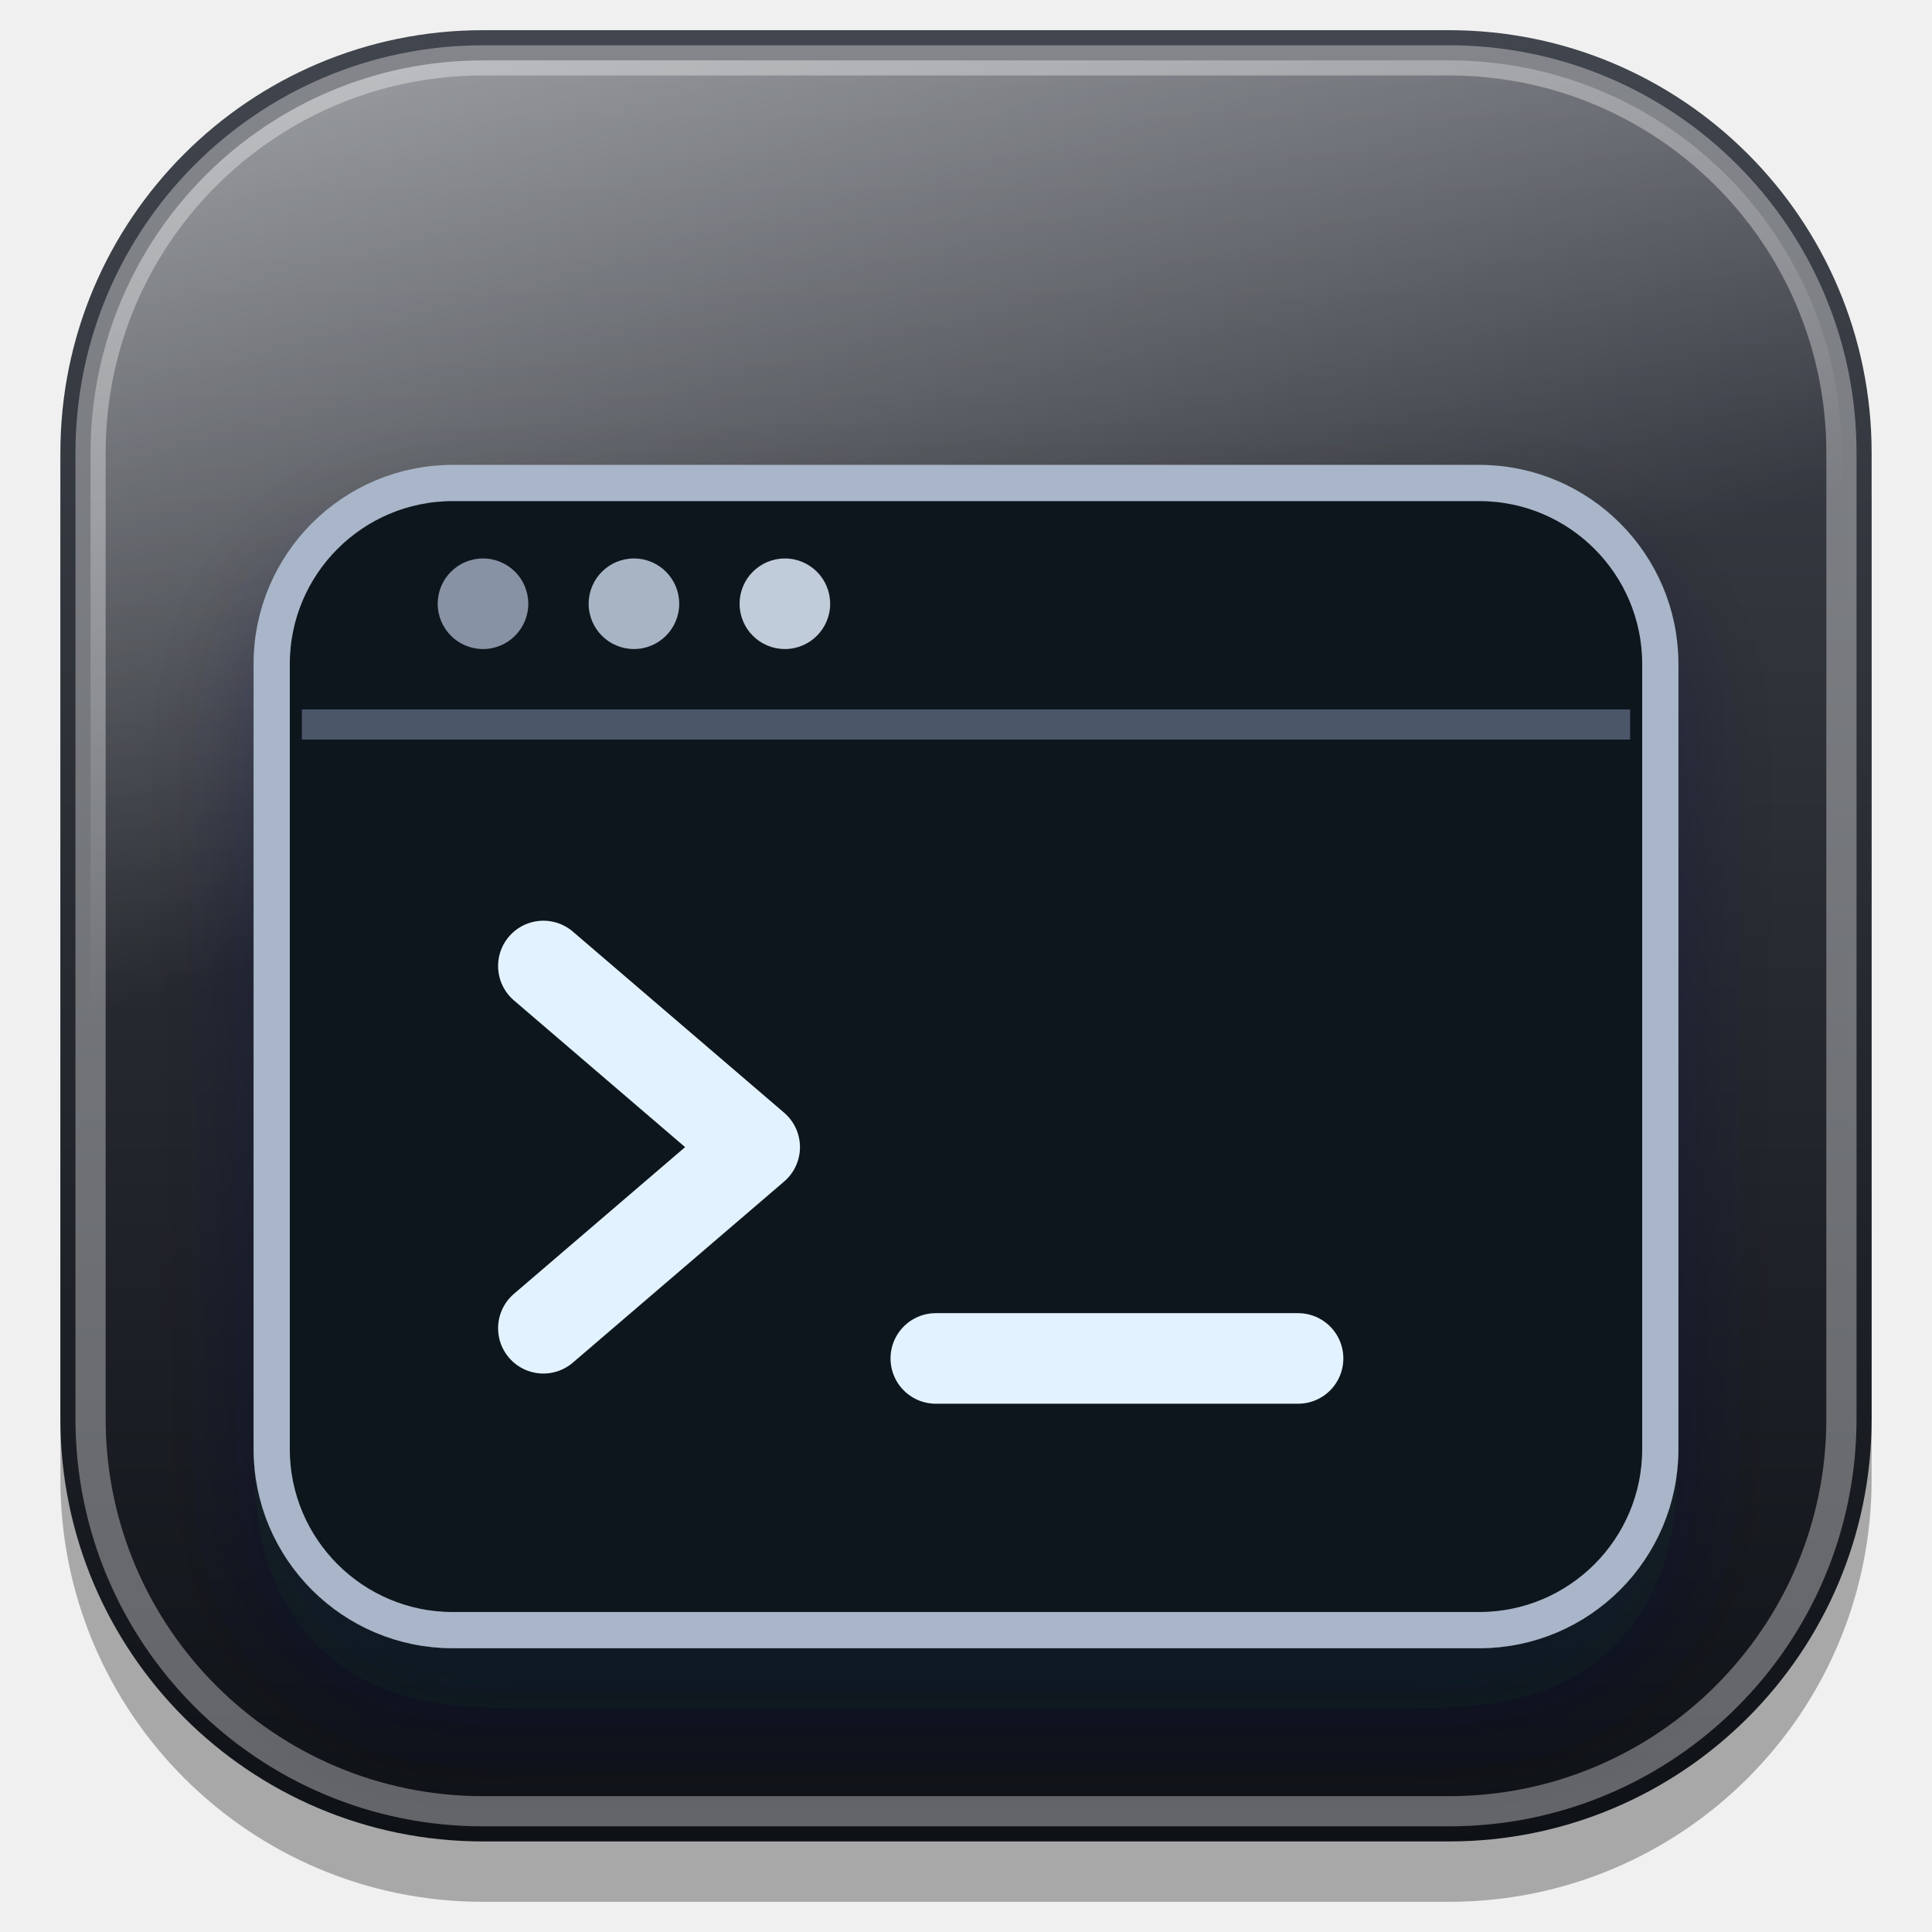
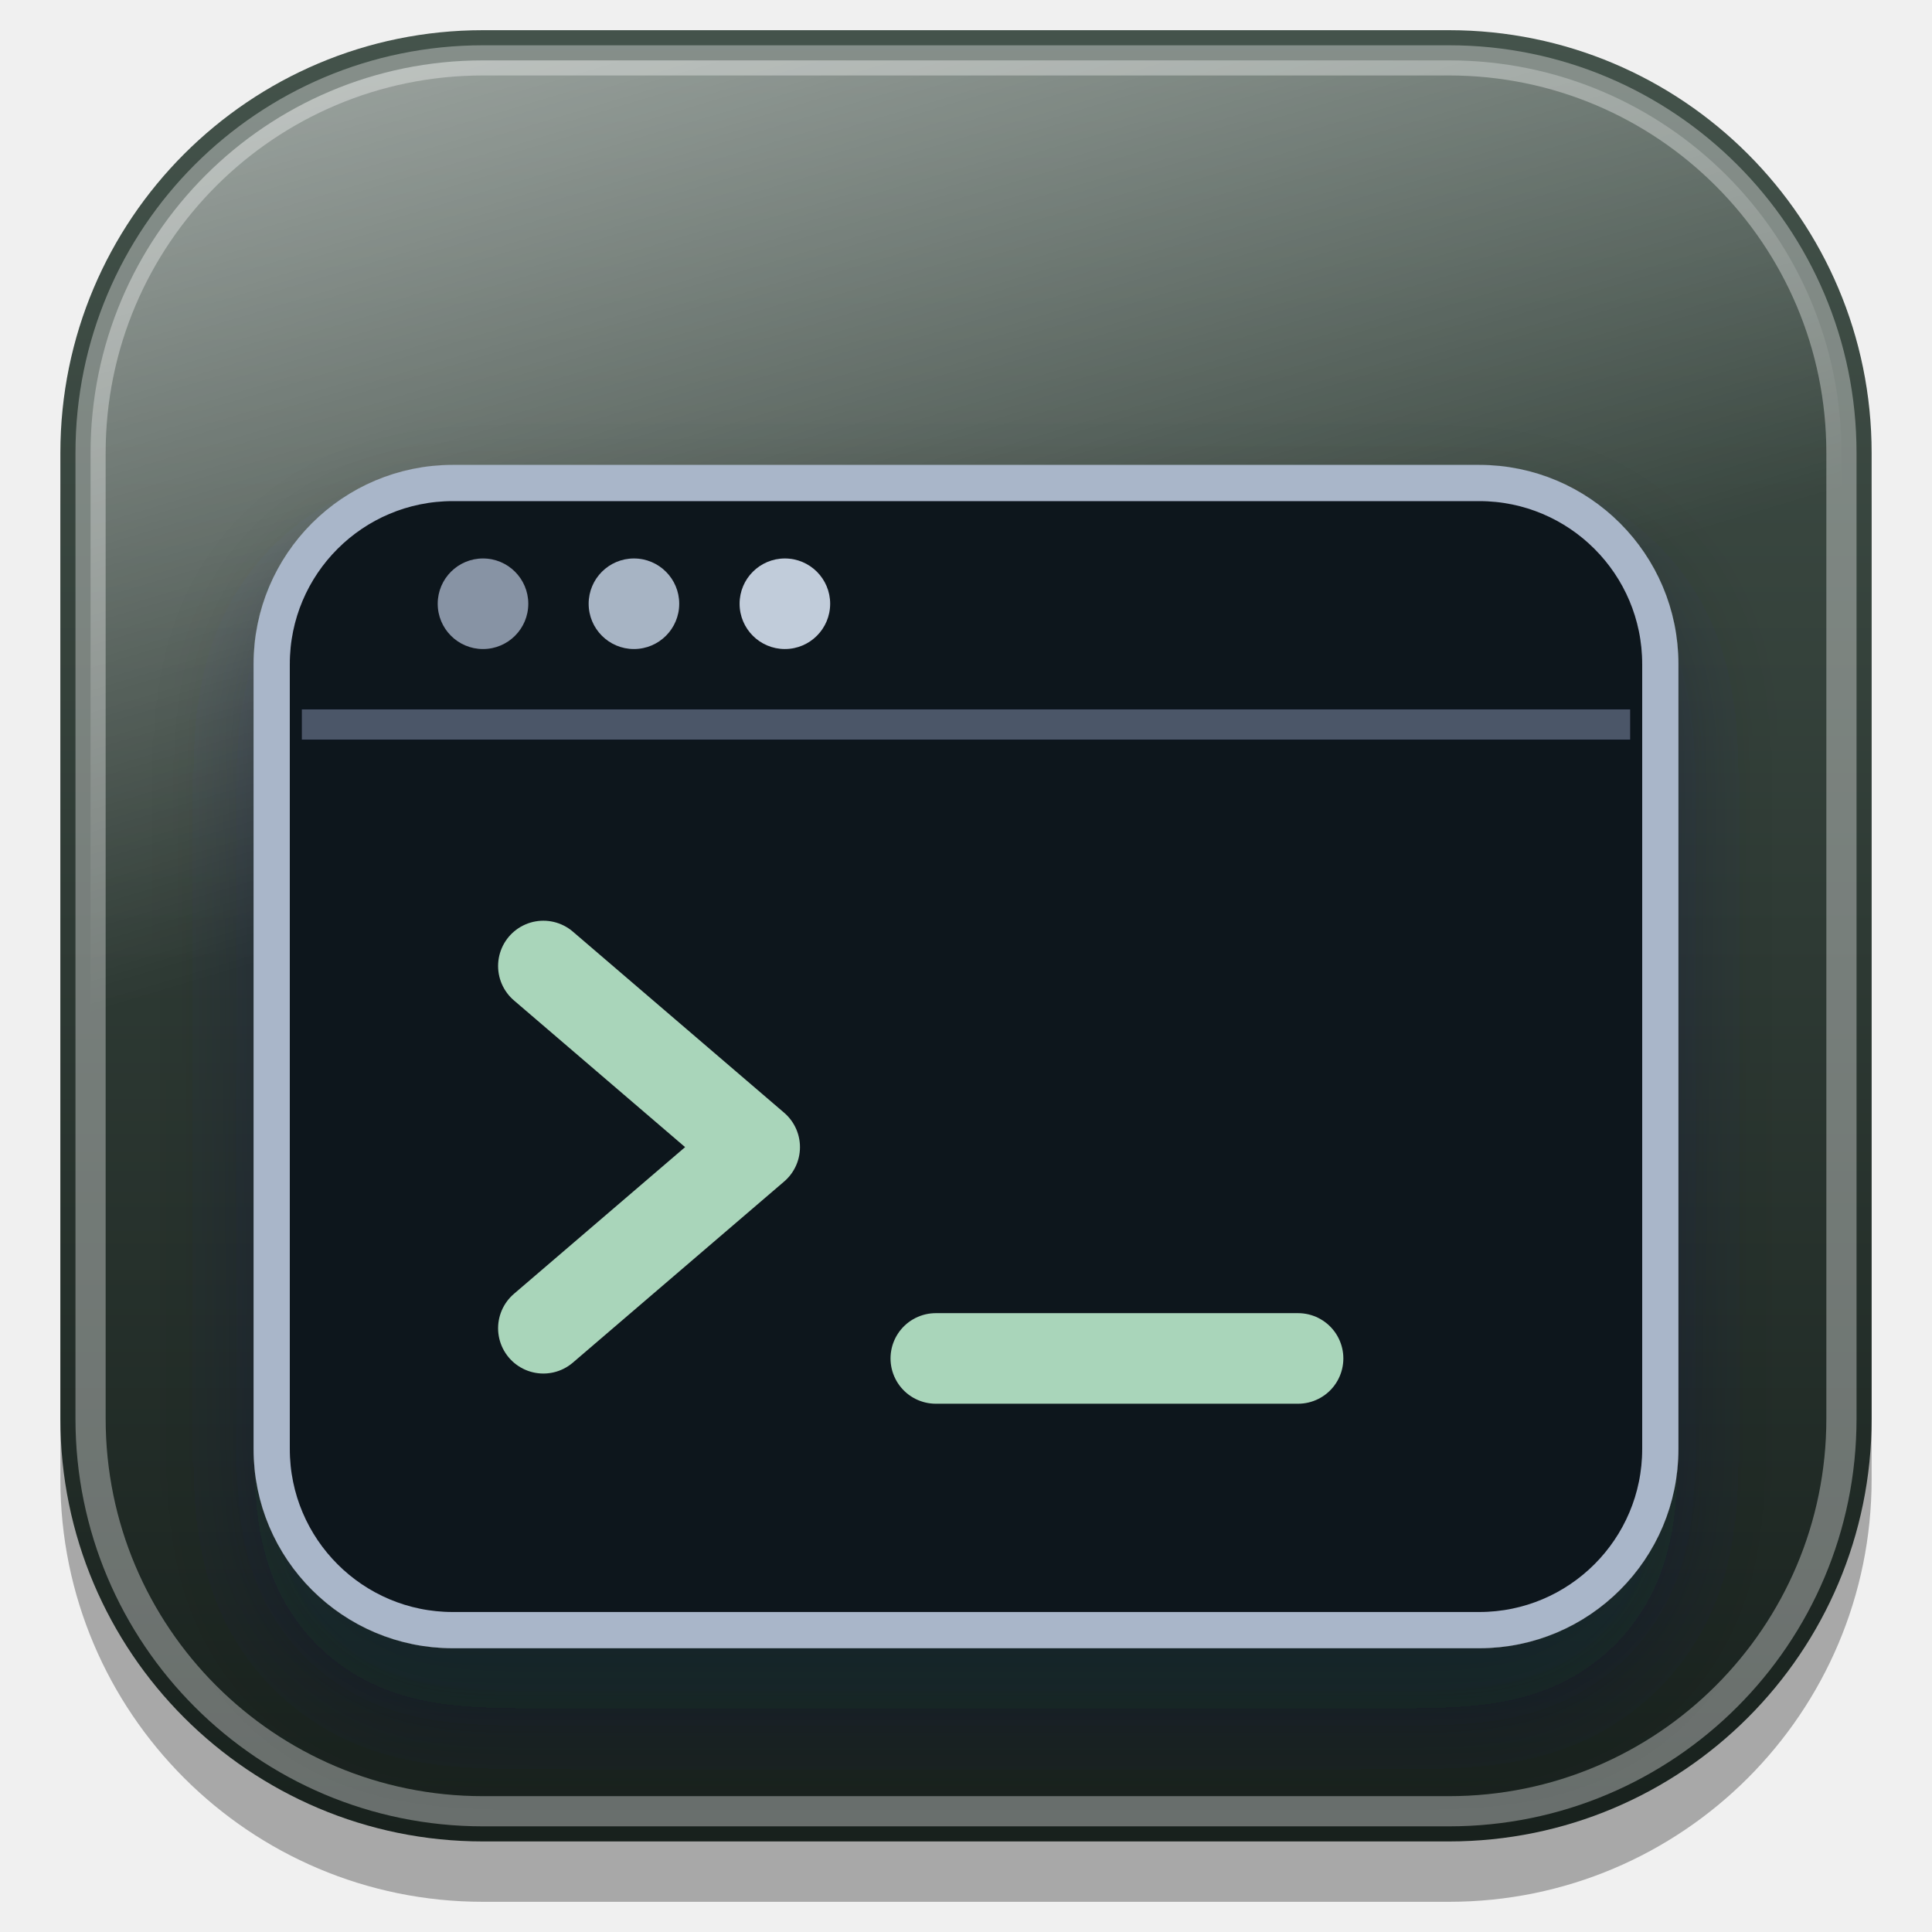
<svg xmlns="http://www.w3.org/2000/svg" viewBox="0 0 64 64">
  <defs>
    <linearGradient id="bg" x2="0" y2="1">
-       <stop stop-color="#41454d" />
-       <stop offset="1" stop-color="#0e1116" />
+       <stop stop-color="#44534b" />
+       <stop offset="1" stop-color="#18211d" />
    </linearGradient>
    <linearGradient id="object" x2="0" y2="1">
-       <stop stop-color="#ffffff" />
-       <stop offset="1" stop-color="#dce6f1" />
+       <stop stop-color="#dceee0" />
+       <stop offset="1" stop-color="#8bb59a" />
    </linearGradient>
    <linearGradient id="shine" x2=".3" y2="1">
      <stop stop-color="#fff" stop-opacity=".5" />
      <stop offset=".5" stop-color="#fff" stop-opacity="0" />
    </linearGradient>
    <filter id="shadow" x="-40%" y="-40%" width="180%" height="190%">
      <feDropShadow dx="0" dy="2" stdDeviation="1.8" flood-color="#0a203e" flood-opacity=".3" />
    </filter>
  </defs>
  <rect x="2" y="3" width="60" height="60" rx="14" fill="#000" opacity=".3" />
  <rect x="2" y="1" width="60" height="60" rx="14" fill="url(#bg)" />
  <rect x="3" y="2" width="58" height="58" rx="13" fill="url(#shine)" stroke="#fff" stroke-opacity=".35" />
  <g filter="url(#shadow)">
    <rect x="9" y="16" width="46" height="38" rx="6" fill="#10161f" stroke="#a9b6c9" stroke-width="1.2" />
    <path d="M10 24h44" stroke="#4c5768" />
    <circle cx="16" cy="20" r="1.5" fill="#8793a4" />
    <circle cx="21" cy="20" r="1.5" fill="#a7b4c4" />
    <circle cx="26" cy="20" r="1.5" fill="#c1ccda" />
-     <path d="m18 32 7 6-7 6M31 45h12" fill="none" stroke="#e2f3ff" stroke-width="3" stroke-linecap="round" stroke-linejoin="round" />
+     <path d="m18 32 7 6-7 6M31 45h12" fill="none" stroke="#a9d5ba" stroke-width="3" stroke-linecap="round" stroke-linejoin="round" />
  </g>
</svg>
